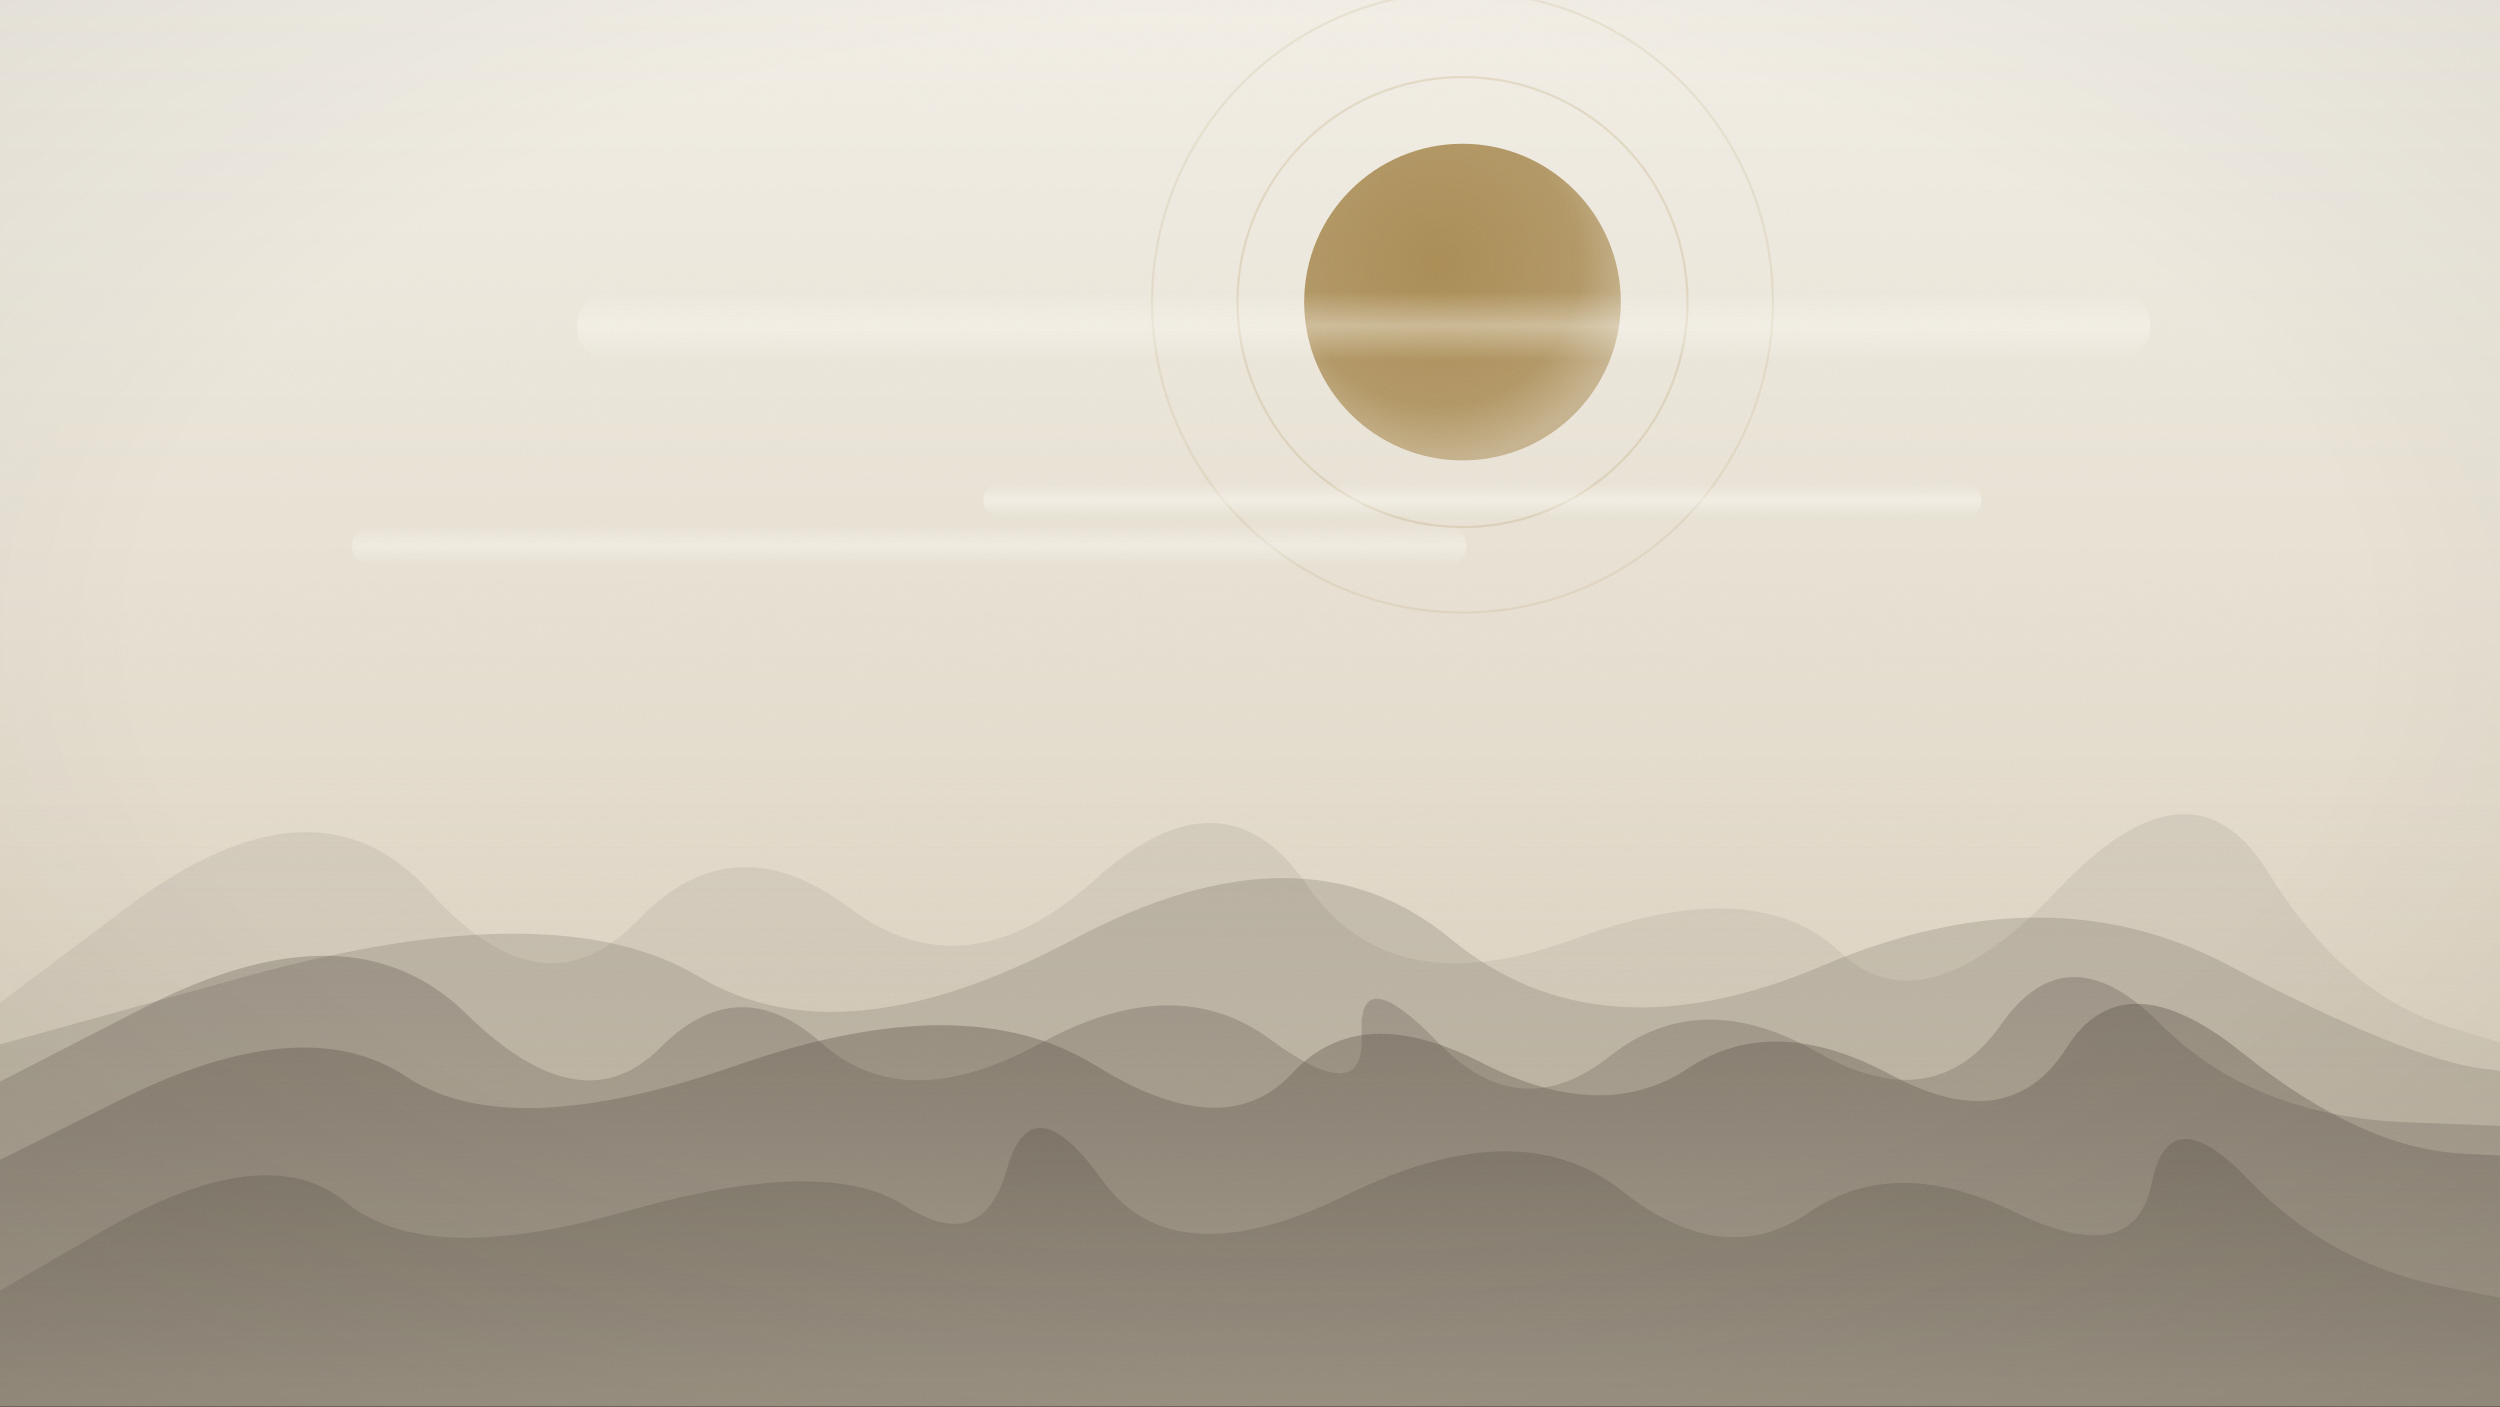
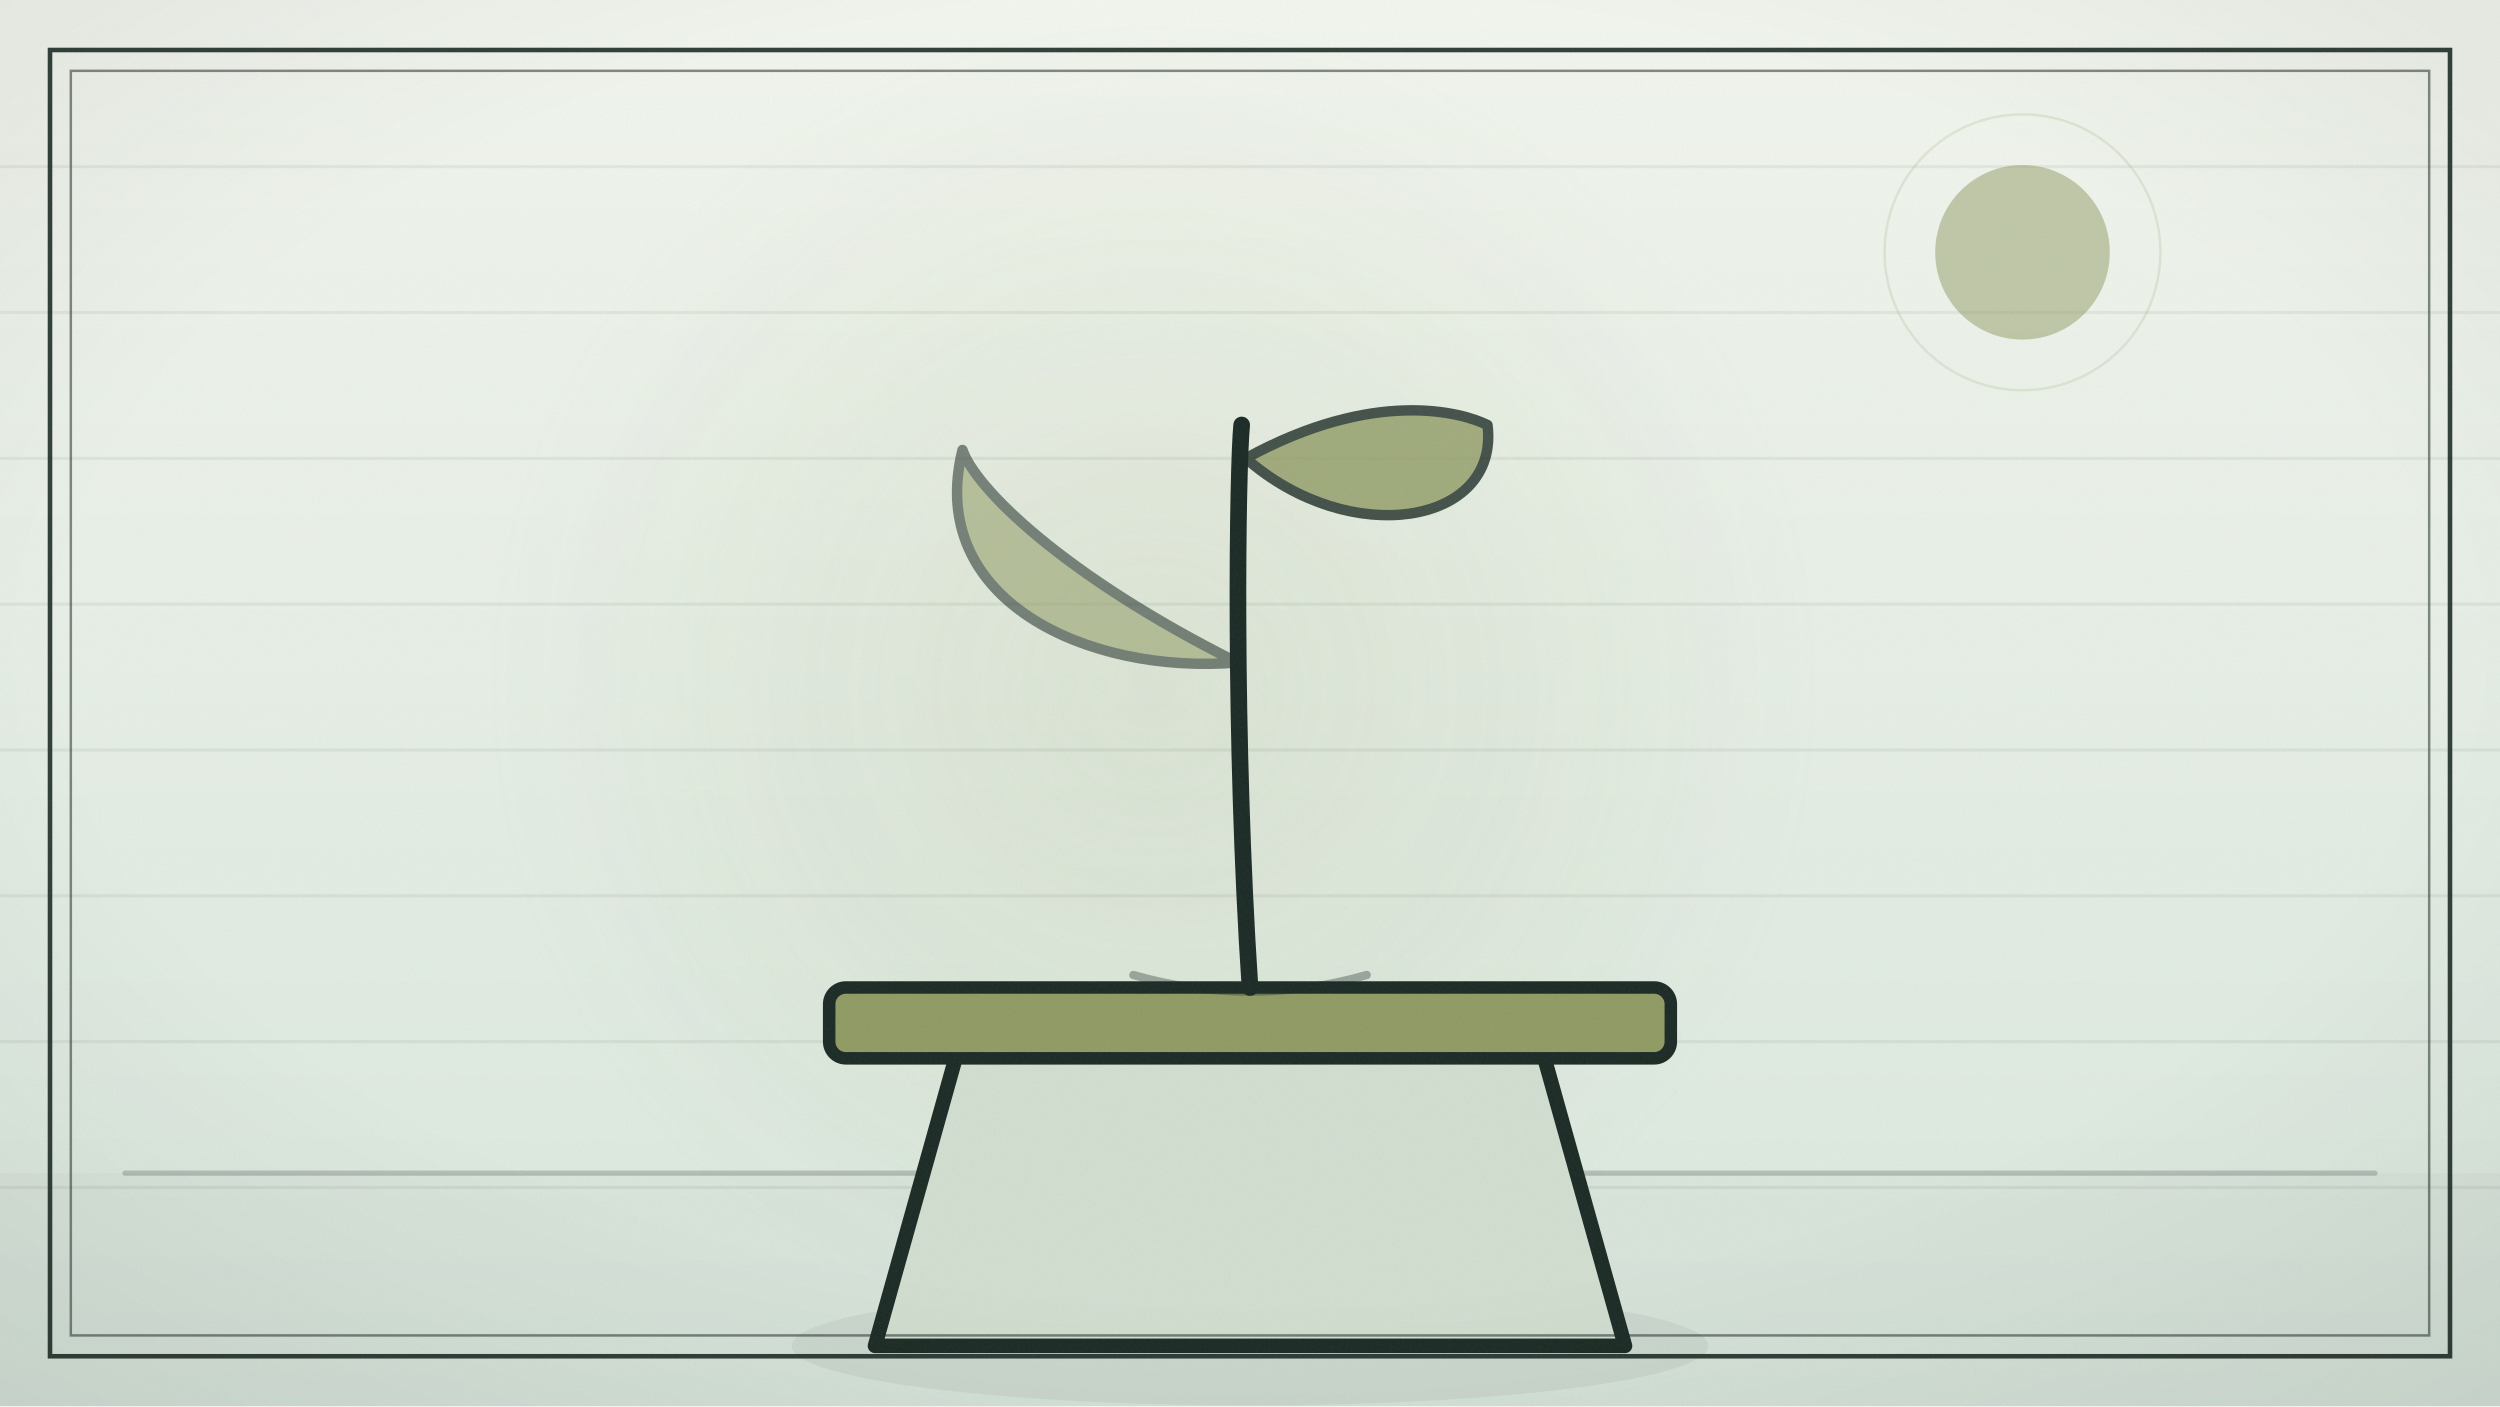
- <svg xmlns="http://www.w3.org/2000/svg" viewBox="0 0 1200 675" width="1200" height="675" role="img" aria-label="정운타임즈 동양풍 일러스트">
+ <svg xmlns="http://www.w3.org/2000/svg" viewBox="0 0 1200 675" width="1200" height="675" role="img" aria-label="정운타임즈 일러스트 · sprout">
  <defs>
-     <linearGradient id="sky85046" x1="0" y1="0" x2="0" y2="1">
-       <stop offset="0" stop-color="#f3efe6" />
-       <stop offset="1" stop-color="#d8cdb9" />
+     <linearGradient id="paper85046" x1="0" y1="0" x2="0" y2="1">
+       <stop offset="0" stop-color="#f1f5ed" />
+       <stop offset="1" stop-color="#d9e6dc" />
    </linearGradient>
-     <radialGradient id="disc85046" cx="0.42" cy="0.38" r="0.62">
-       <stop offset="0" stop-color="#a98b52" stop-opacity="0.98" />
-       <stop offset="0.72" stop-color="#a98b52" stop-opacity="0.86" />
-       <stop offset="1" stop-color="#a98b52" stop-opacity="0.55" />
+     <radialGradient id="wash85046" cx="0.5" cy="0.5" r="0.5">
+       <stop offset="0" stop-color="#8f9a63" stop-opacity="0.16" />
+       <stop offset="0.62" stop-color="#8f9a63" stop-opacity="0.07" />
+       <stop offset="1" stop-color="#8f9a63" stop-opacity="0" />
    </radialGradient>
-     <linearGradient id="mist85046" x1="0" y1="0" x2="0" y2="1">
-       <stop offset="0" stop-color="#fffdf6" stop-opacity="0" />
-       <stop offset="0.5" stop-color="#fffdf6" stop-opacity="0.6" />
-       <stop offset="1" stop-color="#fffdf6" stop-opacity="0" />
+     <linearGradient id="fade85046" x1="0" y1="0" x2="0" y2="1">
+       <stop offset="0" stop-color="#d9e6dc" stop-opacity="0" />
+       <stop offset="1" stop-color="#1b2a24" stop-opacity="0.10" />
    </linearGradient>
-     <linearGradient id="fade85046" x1="0" y1="0" x2="0" y2="1">
-       <stop offset="0" stop-color="#d8cdb9" stop-opacity="0" />
-       <stop offset="1" stop-color="#d8cdb9" stop-opacity="0.55" />
-     </linearGradient>
-     <radialGradient id="vig85046" cx="0.5" cy="0.45" r="0.8">
-       <stop offset="0.55" stop-color="#000" stop-opacity="0" />
-       <stop offset="1" stop-color="#000" stop-opacity="0.09" />
+     <radialGradient id="vig85046" cx="0.5" cy="0.46" r="0.78">
+       <stop offset="0.6" stop-color="#000" stop-opacity="0" />
+       <stop offset="1" stop-color="#000" stop-opacity="0.08" />
    </radialGradient>
    <filter id="grain85046" x="0" y="0" width="100%" height="100%">
-       <feTurbulence type="fractalNoise" baseFrequency="0.9" numOctaves="2" stitchTiles="stitch" />
+       <feTurbulence type="fractalNoise" baseFrequency="0.85" numOctaves="2" stitchTiles="stitch" />
      <feColorMatrix type="saturate" values="0" />
    </filter>
  </defs>
-   <rect width="1200" height="675" fill="url(#sky85046)" />
-   <g>
-     <circle cx="702" cy="145" r="149" fill="none" stroke="#a98b52" stroke-width="1.1" opacity="0.14" />
-     <circle cx="702" cy="145" r="108" fill="none" stroke="#a98b52" stroke-width="1.1" opacity="0.2" />
-     <circle cx="702" cy="145" r="76" fill="url(#disc85046)" />
-   </g>
-   <rect x="169" y="252" width="535" height="20" rx="10" fill="url(#mist85046)" opacity="0.62" />
-   <rect x="277" y="140" width="755" height="33" rx="16" fill="url(#mist85046)" opacity="0.61" />
-   <rect x="472" y="232" width="479" height="16" rx="8" fill="url(#mist85046)" opacity="0.72" />
-   <path d="M -30 705 L -30.0 503.9 Q -30.0 503.9 60.9 435.6 Q 151.8 367.2 206.4 428.1 Q 260.9 489.0 306.4 441.5 Q 351.9 393.9 407.9 435.9 Q 463.8 477.9 525.6 422.2 Q 587.4 366.5 627.4 424.9 Q 667.5 483.2 755.1 450.9 Q 842.7 418.5 883.1 456.9 Q 923.5 495.2 987.7 427.1 Q 1051.9 359.1 1088.5 418.4 Q 1125.0 477.8 1177.5 493.6 L 1230.0 509.4 L 1230 705 Z" fill="#332d24" opacity="0.088" />
-   <path d="M -30 705 L -30.0 509.6 Q -30.0 509.6 118.3 468.6 Q 266.7 427.6 335.5 468.8 Q 404.3 509.9 515.0 451.0 Q 625.6 392.1 696.4 450.7 Q 767.3 509.3 875.1 463.4 Q 983.0 417.6 1069.3 463.1 Q 1155.6 508.7 1192.8 513.1 L 1230.0 517.6 L 1230 705 Z" fill="#332d24" opacity="0.180" />
-   <path d="M -30 705 L -30.0 534.6 Q -30.0 534.6 69.4 483.5 Q 168.8 432.5 223.9 486.7 Q 279.1 540.9 316.8 503.0 Q 354.5 465.1 394.4 500.7 Q 434.3 536.3 499.3 500.8 Q 564.3 465.3 609.9 499.0 Q 655.6 532.6 653.6 496.5 Q 651.7 460.3 690.6 500.7 Q 729.6 541.0 772.7 507.0 Q 815.8 472.9 872.3 505.0 Q 928.7 537.1 960.5 491.8 Q 992.2 446.5 1036.7 491.2 Q 1081.1 535.9 1155.6 538.7 L 1230.0 541.6 L 1230 705 Z" fill="#332d24" opacity="0.272" />
-   <path d="M -30 705 L -30.0 571.7 Q -30.0 571.7 57.8 527.9 Q 145.7 484.1 195.0 516.8 Q 244.4 549.5 354.1 511.2 Q 463.9 472.9 526.0 511.5 Q 588.1 550.0 620.3 515.1 Q 652.6 480.1 711.0 510.0 Q 769.3 540.0 810.3 512.8 Q 851.3 485.6 907.8 516.0 Q 964.4 546.4 991.9 503.0 Q 1019.4 459.5 1076.4 505.4 Q 1133.3 551.2 1181.7 553.7 L 1230.0 556.2 L 1230 705 Z" fill="#332d24" opacity="0.364" />
-   <path d="M -30 705 L -30.0 636.9 Q -30.0 636.9 48.8 591.1 Q 127.7 545.4 166.1 577.1 Q 204.4 608.8 300.3 581.5 Q 396.1 554.2 433.9 578.5 Q 471.6 602.8 483.4 561.0 Q 495.2 519.2 529.3 566.7 Q 563.5 614.2 646.5 573.5 Q 729.5 532.8 778.4 571.5 Q 827.3 610.2 868.3 582.0 Q 909.3 553.8 966.9 581.7 Q 1024.5 609.7 1032.8 568.0 Q 1041.1 526.3 1079.5 566.4 Q 1117.8 606.6 1173.9 617.7 L 1230.0 628.9 L 1230 705 Z" fill="#332d24" opacity="0.456" />
-   <rect x="0" y="371" width="1200" height="304" fill="url(#fade85046)" />
+   <rect width="1200" height="675" fill="url(#paper85046)" />
+   <circle cx="553.7" cy="330.1" r="321.0" fill="url(#wash85046)" opacity="0.85" />
+   <line x1="0.0" y1="80.0" x2="1200.0" y2="80.0" stroke="#1b2a24" stroke-width="1.5" stroke-linecap="round" opacity="0.07" />
+   <line x1="0.0" y1="150.0" x2="1200.0" y2="150.0" stroke="#1b2a24" stroke-width="1.5" stroke-linecap="round" opacity="0.07" />
+   <line x1="0.0" y1="220.0" x2="1200.0" y2="220.0" stroke="#1b2a24" stroke-width="1.5" stroke-linecap="round" opacity="0.07" />
+   <line x1="0.0" y1="290.0" x2="1200.0" y2="290.0" stroke="#1b2a24" stroke-width="1.5" stroke-linecap="round" opacity="0.07" />
+   <line x1="0.0" y1="360.0" x2="1200.0" y2="360.0" stroke="#1b2a24" stroke-width="1.5" stroke-linecap="round" opacity="0.07" />
+   <line x1="0.0" y1="430.0" x2="1200.0" y2="430.0" stroke="#1b2a24" stroke-width="1.5" stroke-linecap="round" opacity="0.07" />
+   <line x1="0.0" y1="500.0" x2="1200.0" y2="500.0" stroke="#1b2a24" stroke-width="1.5" stroke-linecap="round" opacity="0.07" />
+   <line x1="0.0" y1="570.0" x2="1200.0" y2="570.0" stroke="#1b2a24" stroke-width="1.5" stroke-linecap="round" opacity="0.07" />
+   <line x1="60.0" y1="563.1" x2="1140.0" y2="563.1" stroke="#1b2a24" stroke-width="2.5" stroke-linecap="round" opacity="0.22" />
+   <rect x="0.0" y="563.1" width="1200.0" height="111.9" rx="0.0" fill="#1b2a24" stroke="ink" stroke-width="6" opacity="0.03" />
+   <circle cx="970.8" cy="121.1" r="41.4" fill="#8f9a63" stroke="#8f9a63" stroke-width="1" opacity="0.5" />
+   <circle cx="970.8" cy="121.1" r="66.2" fill="none" stroke="#8f9a63" stroke-width="1.2" opacity="0.18" />
+   <ellipse cx="600.0" cy="646.0" rx="220.0" ry="28.6" fill="#1b2a24" stroke="none" stroke-width="0" opacity="0.06" />
+   <path d="M 420 646 L 462 496 L 738 496 L 780 646 Z" fill="#d0ddcf" stroke="#1b2a24" stroke-width="7" stroke-linecap="round" stroke-linejoin="round" />
+   <rect x="398.0" y="474.0" width="404.0" height="34.0" rx="8.0" fill="#8f9a63" stroke="#1b2a24" stroke-width="6" />
+   <path d="M 600.0 474.0 C 592.0 354.0 594.0 224.0 596.0 204.0" fill="none" stroke="#1b2a24" stroke-width="8" stroke-linecap="round" stroke-linejoin="round" />
+   <path d="M 594.0 318.0 C 510.0 276.0 468.0 234.0 462.0 216.0 C 444.0 288.0 522.0 324.0 594.0 318.0 Z" fill="#8f9a63" stroke="#1b2a24" stroke-width="5" stroke-linecap="round" stroke-linejoin="round" opacity="0.55" />
+   <path d="M 598.0 220.0 C 660.0 186.0 702.0 198.0 714.0 204.0 C 720.0 252.0 648.0 264.0 598.0 220.0 Z" fill="#8f9a63" stroke="#1b2a24" stroke-width="5" stroke-linecap="round" stroke-linejoin="round" opacity="0.8" />
+   <path d="M 544.0 468.0 q 56.0 16.0 112.0 0" fill="none" stroke="#1b2a24" stroke-width="4" stroke-linecap="round" stroke-linejoin="round" opacity="0.35" />
+   <rect x="24.0" y="24.0" width="1152.0" height="627.0" rx="0.0" fill="none" stroke="#1b2a24" stroke-width="2.2" opacity="0.9" />
+   <rect x="34.0" y="34.0" width="1132.0" height="607.0" rx="0.0" fill="none" stroke="#1b2a24" stroke-width="1.2" opacity="0.54" />
  <rect width="1200" height="675" fill="url(#vig85046)" />
-   <rect width="1200" height="675" filter="url(#grain85046)" opacity="0.05" />
+   <rect width="1200" height="675" filter="url(#grain85046)" opacity="0.055" />
</svg>
